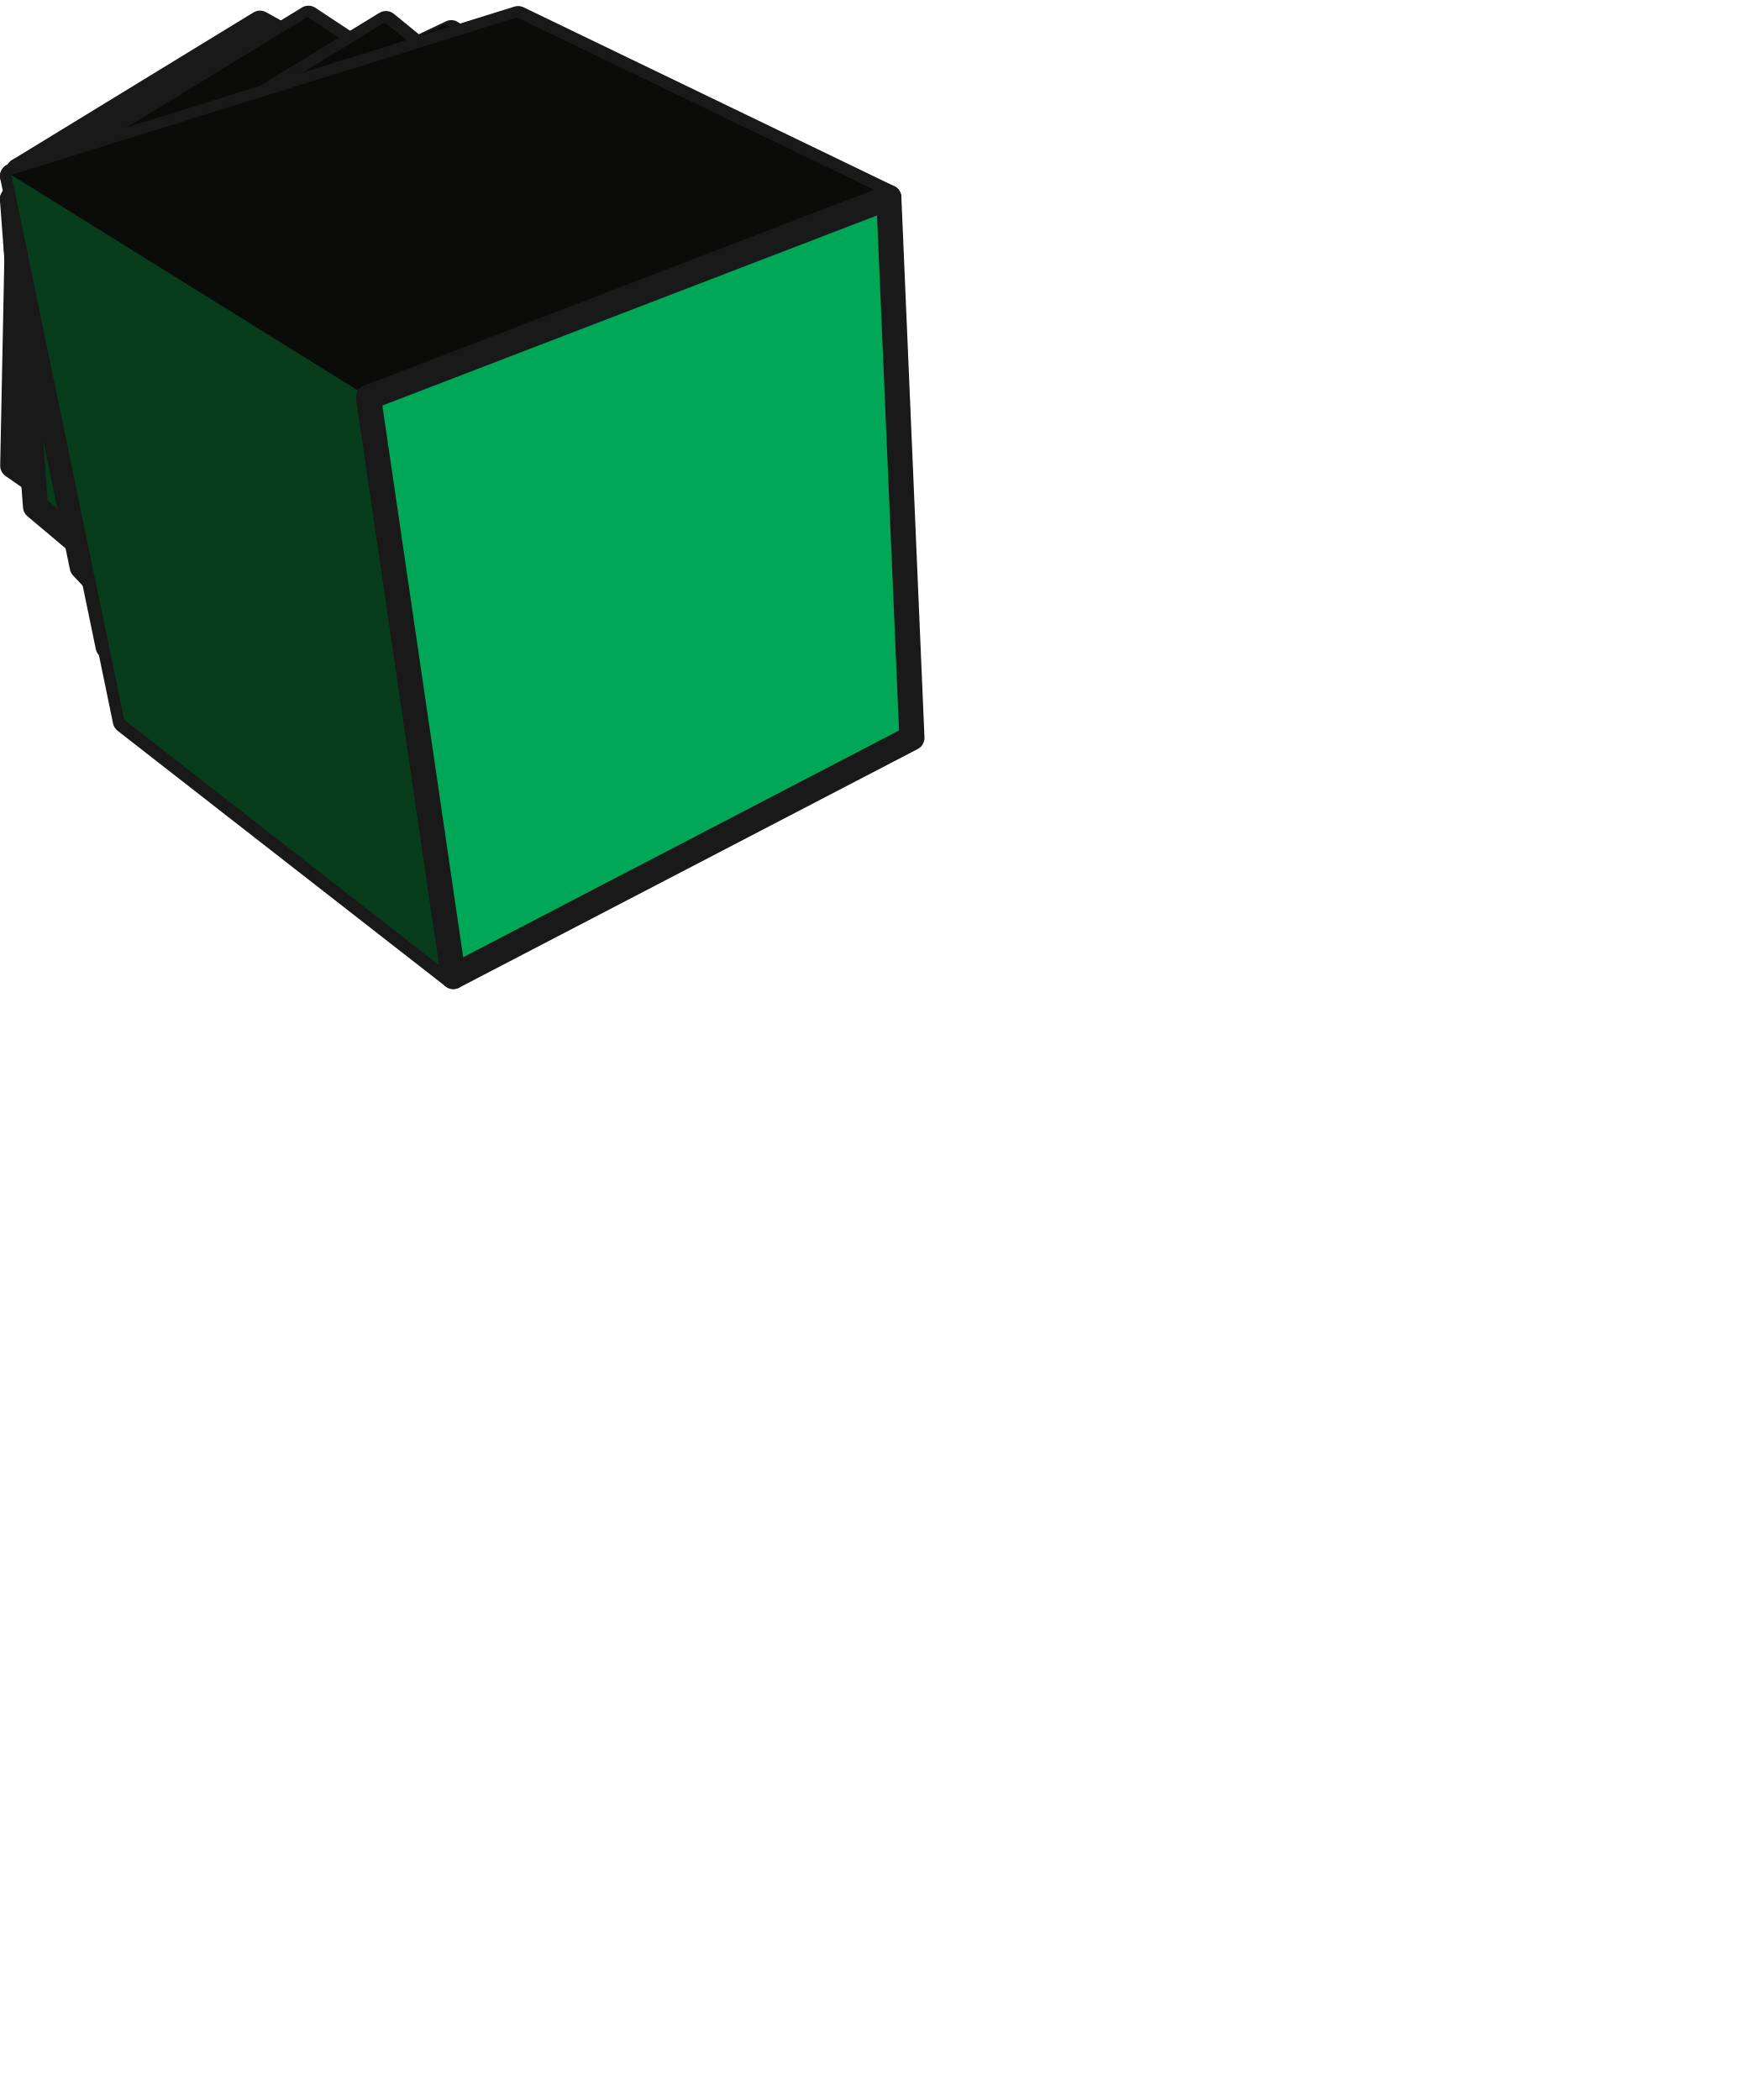
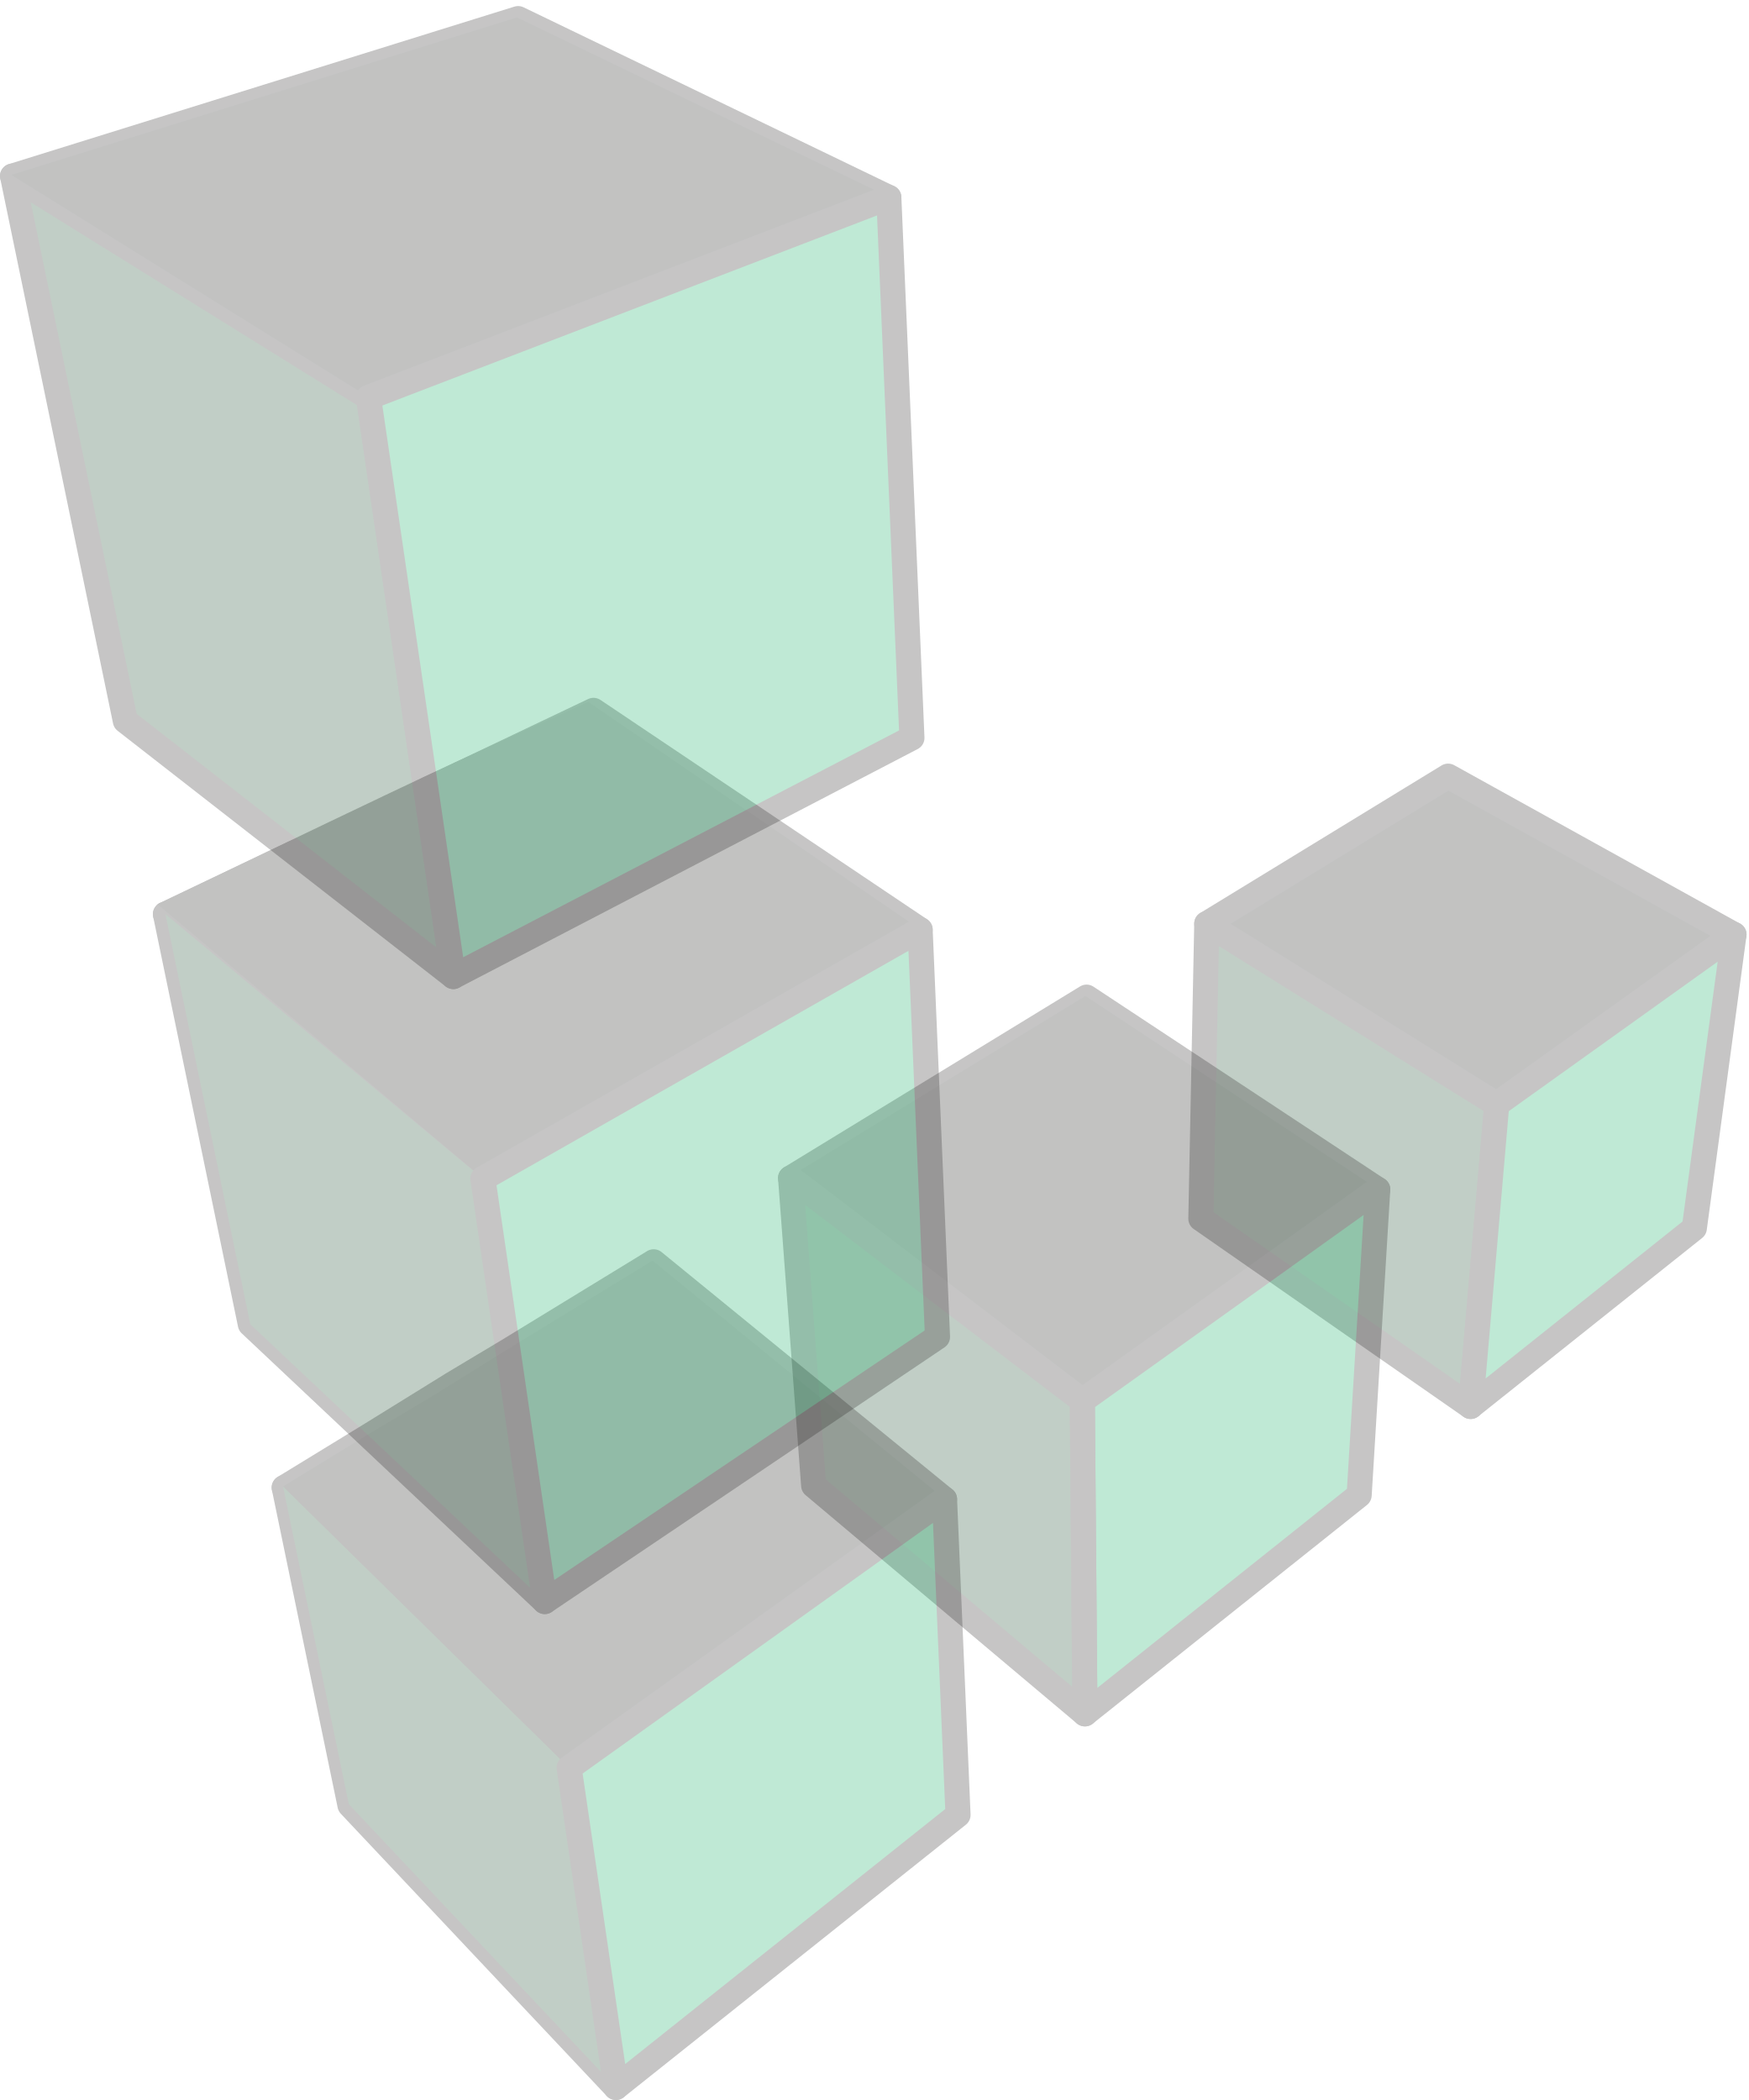
- <svg xmlns="http://www.w3.org/2000/svg" class="linode-loader" viewBox="0 0 209 251" version="1.1">
+ <svg xmlns="http://www.w3.org/2000/svg" class="linode-loader" viewBox="0 0 209 251" version="1.1" width="209" height="251">
  <g id="Page-1" stroke="none" stroke-width="1" fill="none" fill-rule="evenodd">
    <g id="Linode-L-2011-v1-LightBG" transform="translate(1, 2)">
-       <g class="cube5">
+       <g id="cube5" class="cube5" opacity=".25" transform="translate(142, 90)">
        <polyline id="Fill-1" fill="#073D1A" points="32.622 75.964 35.747 39.853 1.088 18.26 0.381 53.525 32.622 75.964" />
        <polyline id="Fill-6" fill="#0B0B09" points="35.747 39.853 64.1 19.561 29.93 0.628 1.088 18.26 35.747 39.853" />
        <polyline id="Fill-11" fill="#00A756" points="59.358 54.654 32.622 75.964 35.747 39.853 64.1 19.561 59.358 54.654" />
        <polyline id="Fill-16" fill="#073D1A" points="32.762 76.105 35.887 39.994 1.229 18.401 0.522 53.665 32.762 76.105" />
        <polygon id="Stroke-17" stroke="#1A1919" stroke-width="3" stroke-linejoin="round" points="32.762 76.105 35.887 39.994 1.229 18.401 0.522 53.665" />
        <polyline id="Fill-28" fill="#0A0B09" points="35.887 39.994 64.241 19.702 30.071 0.769 1.229 18.401 35.887 39.994" />
        <polygon id="Stroke-29" stroke="#1A1919" stroke-width="3" stroke-linejoin="round" points="35.887 39.994 64.241 19.702 30.071 0.769 1.229 18.401" />
        <polyline id="Fill-40" fill="#00A756" points="59.499 54.794 32.762 76.105 35.887 39.994 64.241 19.702 59.499 54.794" />
        <polygon id="Stroke-41" stroke="#1A1919" stroke-width="3" stroke-linejoin="round" points="59.499 54.794 32.762 76.105 35.887 39.994 64.241 19.702" />
+         <animate attributeName="opacity" values=".25;1" dur="0.25s" begin="1s" fill="freeze" />
      </g>
-       <g class="cube4">
+       <g id="cube4" class="cube4" opacity=".25" transform="translate(93, 117)">
        <polyline id="Fill-43" fill="#00A756" points="68.44 59.706 35.667 85.846 35.354 48.418 70.661 23.168 68.44 59.706" />
        <polygon id="Stroke-32" stroke="#1A1919" stroke-width="3" stroke-linejoin="round" points="35.354 48.418 70.661 23.168 35.862 0.183 0.488 21.806" />
        <polyline id="Fill-31" fill="#0A0B09" points="35.354 48.418 70.661 23.168 35.862 0.183 0.488 21.806 35.354 48.418" />
        <polyline id="Fill-18" fill="#073D1A" points="35.667 85.846 35.354 48.418 0.488 21.806 3.246 58.557 35.667 85.846" />
        <polyline id="Fill-7" fill="#0B0B09" points="35.213 48.278 70.52 23.028 35.721 0.042 0.347 21.665 35.213 48.278" />
        <polyline id="Fill-2" fill="#073D1A" points="35.526 85.705 35.213 48.278 0.347 21.665 3.105 58.416 35.526 85.705" />
        <polyline id="Fill-12" fill="#00A756" points="68.299 59.566 35.526 85.705 35.213 48.278 70.52 23.028 68.299 59.566" />
        <polygon id="Stroke-19" stroke="#1A1919" stroke-width="3" stroke-linejoin="round" points="35.667 85.846 35.354 48.418 0.488 21.806 3.246 58.557" />
        <polygon id="Stroke-44" stroke="#1A1919" stroke-width="3" stroke-linejoin="round" points="68.44 59.706 35.667 85.846 35.354 48.418 70.661 23.168" />
+         <animate attributeName="opacity" values=".25;1" dur="0.25s" begin=".75s" fill="freeze" />
      </g>
-       <g class="cube3">
+       <g id="cube3" class="cube3" opacity=".25" transform="translate(32, 148)">
        <polyline id="Fill-45" fill="#00A756" points="81.499 66.925 40.613 99.5 35.017 61.292 79.886 29.191 81.499 66.925" />
        <polygon id="Stroke-34" stroke="#1A1919" stroke-width="3" stroke-linejoin="round" points="45.122 0.816 27.716 11.458 21.165 15.38 11.083 21.62 0.969 27.805 35.017 61.292 79.886 29.191" />
        <polygon id="Stroke-21" stroke="#1A1919" stroke-width="3" stroke-linejoin="round" points="40.613 99.5 35.017 61.292 0.969 27.805 8.827 65.76" />
        <polyline id="Fill-20" fill="#073D1A" points="40.613 99.5 35.017 61.292 0.969 27.805 8.827 65.76 40.613 99.5" />
        <polyline id="Fill-13" fill="#00A756" points="81.358 66.785 40.473 99.36 34.876 61.152 79.745 29.05 81.358 66.785" />
        <polygon id="Fill-8" fill="#0B0B09" points="27.576 11.318 19.294 16.482 10.943 21.479 0.828 27.664 34.876 61.152 79.745 29.05 44.981 0.675" />
        <polyline id="Fill-3" fill="#073D1A" points="40.473 99.36 34.876 61.152 0.828 27.664 8.686 65.62 40.473 99.36" />
        <polyline id="Fill-33" fill="#0A0B09" points="45.122 0.816 27.716 11.458 32.106 41.42 11.083 21.62 0.969 27.805 35.017 61.292 79.886 29.191 45.122 0.816" />
        <polygon id="Stroke-46" stroke="#1A1919" stroke-width="3" stroke-linejoin="round" points="81.499 66.925 40.613 99.5 35.017 61.292 79.886 29.191" />
+         <animate attributeName="opacity" values=".25;1" dur="0.25s" begin=".5s" fill="freeze" />
      </g>
-       <g class="cube2">
+       <g id="cube2" class="cube2" opacity=".25" transform="translate(17, 81)">
        <polyline id="Fill-50" fill="#00A756" points="91.97 28.126 94.046 76.798 47.106 108.42 39.708 57.872 91.97 28.126" />
        <polyline id="Fill-35" fill="#0A0B09" points="52.932 1.906 32.914 11.436 36.18 33.718 17.195 18.922 1.774 26.265 39.708 57.872 91.97 28.126 52.932 1.906" />
        <polyline id="Fill-4" fill="#073D1A" points="46.965 108.28 39.567 57.732 1.633 26.124 11.777 75.135 46.965 108.28" />
        <polygon id="Stroke-36" stroke="#1A1919" stroke-width="3" stroke-linejoin="round" points="52.932 1.906 32.914 11.436 36.18 33.718 17.195 18.922 1.774 26.265 39.708 57.872 91.97 28.126" />
        <polygon id="Stroke-24" stroke="#1A1919" stroke-width="3" stroke-linejoin="round" points="47.106 108.42 39.708 57.872 1.774 26.265 11.918 75.276" />
        <polyline id="Fill-23" fill="#073D1A" points="47.106 108.42 39.708 57.872 1.774 26.265 11.918 75.276 47.106 108.42" />
        <polyline id="Fill-15" fill="#00A756" points="91.829 27.986 93.905 76.658 46.965 108.28 39.567 57.732 91.829 27.986" />
        <path d="M0.826,25.08 L39.567,57.732 L91.829,27.986 L52.309,0.883 C43.689,4.759 37.133,7.752 32.641,9.864 C28.148,11.975 17.544,17.047 0.826,25.08 Z" id="Fill-9" fill="#0B0B09" />
        <polygon id="Stroke-51" stroke="#1A1919" stroke-width="3" stroke-linejoin="round" points="91.97 28.126 94.046 76.798 47.106 108.42 39.708 57.872" />
+         <animate attributeName="opacity" values=".25;1" dur="0.25s" begin=".25s" fill="freeze" />
      </g>
-       <g class="cube1">
+       <g id="cube1" class="cube1" opacity=".25">
        <polyline id="Fill-25" fill="#073D1A" points="53.18 114.718 43.041 45.499 0.5 19.047 13.981 84.165 53.18 114.718" />
        <polygon id="Stroke-26" stroke="#1A1919" stroke-width="3" stroke-linejoin="round" points="53.18 114.718 43.041 45.499 0.5 19.047 13.981 84.165" />
        <polyline id="Fill-37" fill="#0A0B09" points="43.041 45.499 105.228 21.602 60.923 0.224 0.5 19.047 43.041 45.499" />
        <polygon id="Stroke-38" stroke="#1A1919" stroke-width="3" stroke-linejoin="round" points="43.041 45.499 105.228 21.602 60.923 0.224 0.5 19.047" />
        <polyline id="Fill-14" fill="#00A756" points="105.087 21.461 107.849 86.055 53.039 114.578 42.9 45.358 105.087 21.461" />
-         <polyline id="Fill-5" fill="#073D1A" points="53.039 114.578 42.9 45.358 0.359 18.906 13.841 84.025 53.039 114.578" />
+         <polyline id="Fill-5" fill="#0s73D1A" points="53.039 114.578 42.9 45.358 0.359 18.906 13.841 84.025 53.039 114.578" />
        <polyline id="Fill-10" fill="#0B0B09" points="42.9 45.358 105.087 21.461 60.783 0.083 0.359 18.906 42.9 45.358" />
        <polygon id="Stroke-49" stroke="#1A1919" stroke-width="3" stroke-linejoin="round" points="105.228 21.602 107.989 86.196 53.18 114.718 43.041 45.499" />
+         <animate attributeName="opacity" values=".25;1" dur="0.25s" begin="0s" fill="freeze" />
      </g>
    </g>
  </g>
</svg>
